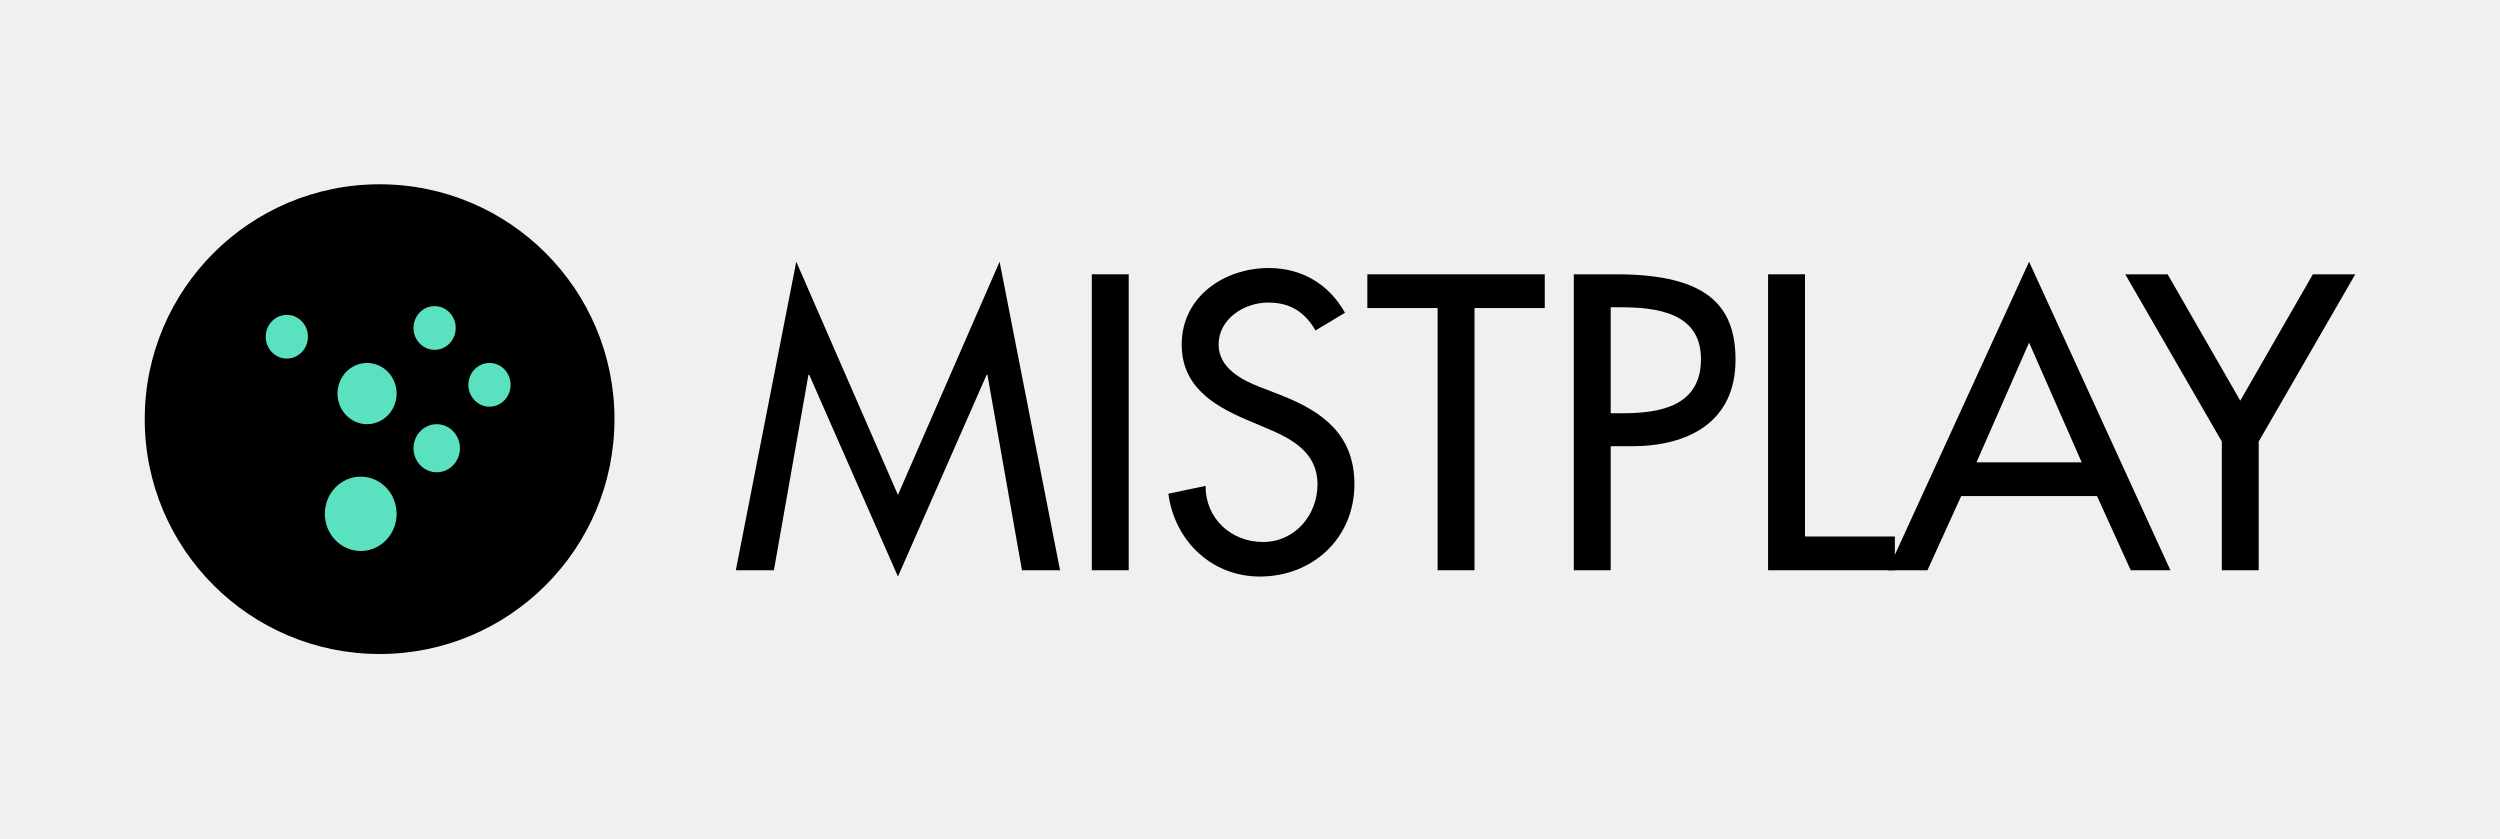
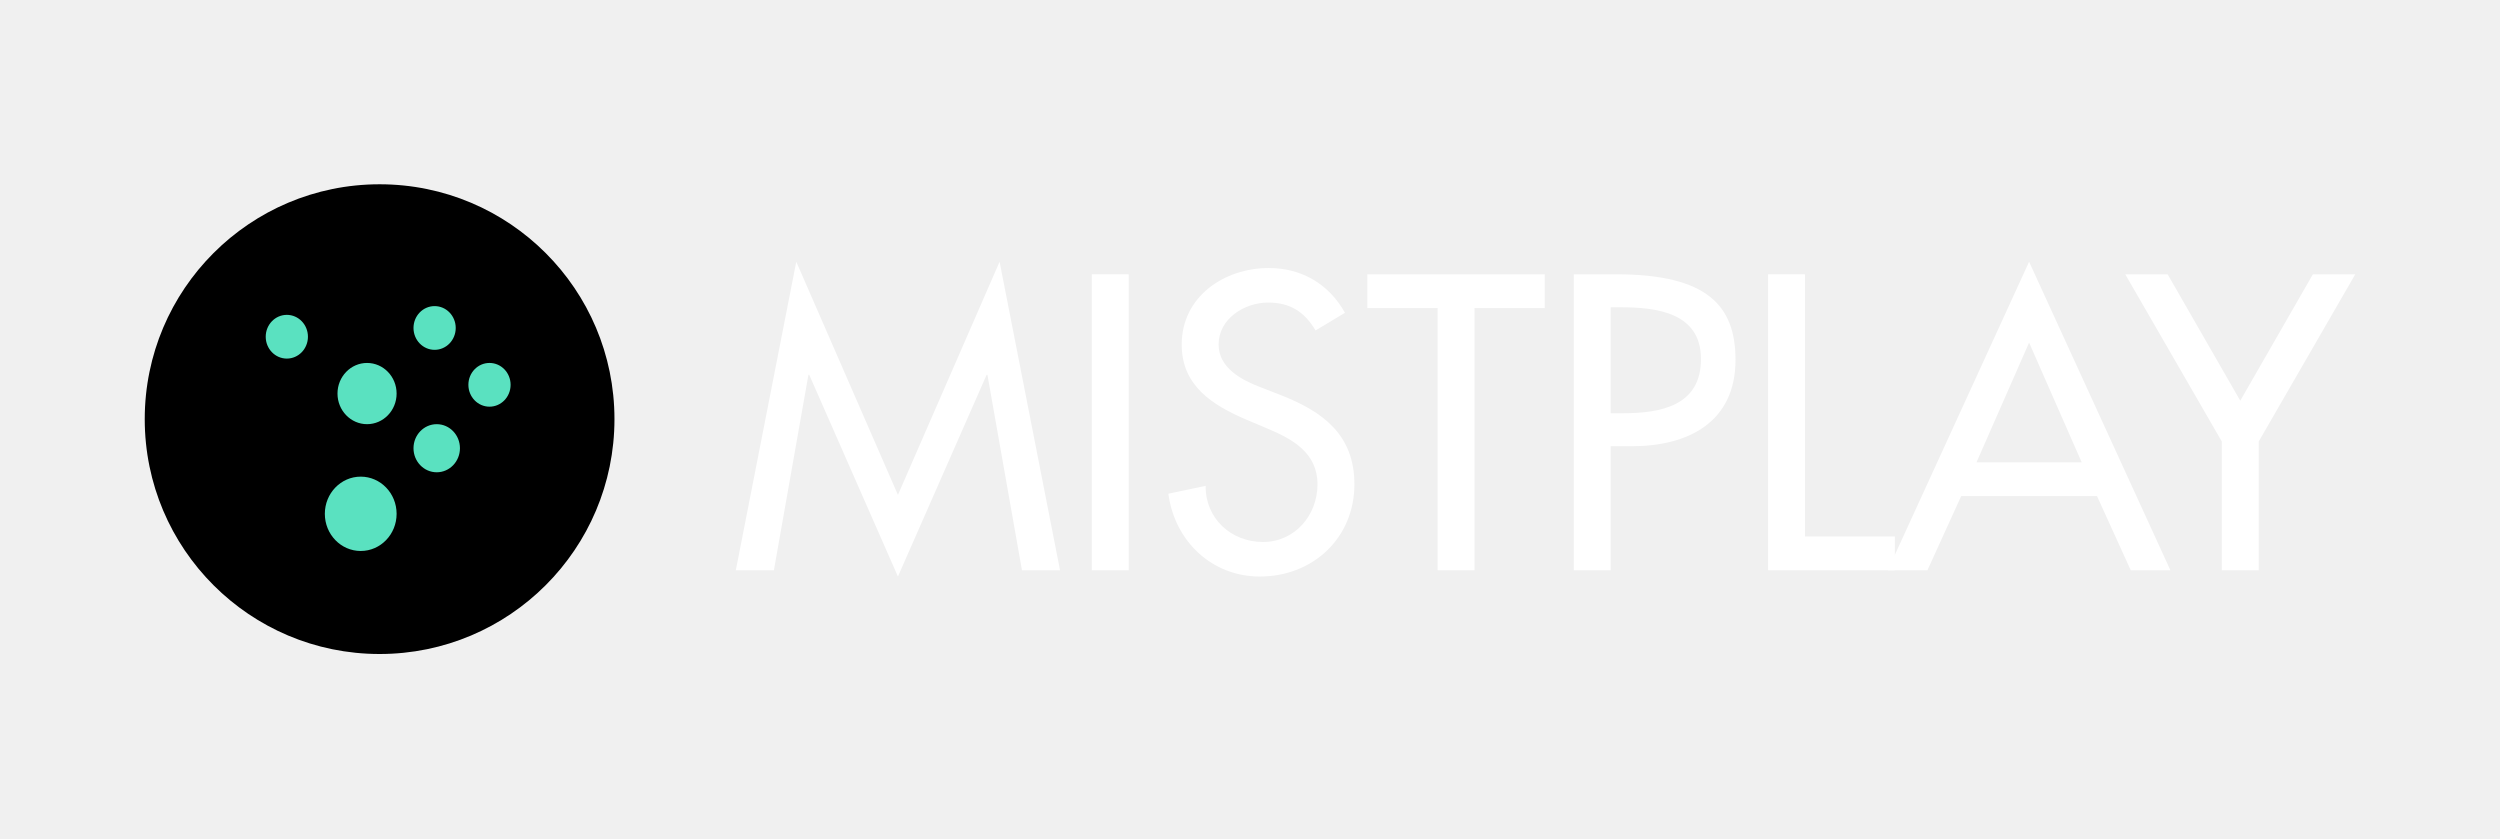
<svg xmlns="http://www.w3.org/2000/svg" viewBox="0 0 898.667 301.333" height="301.333" width="898.667" xml:space="preserve" id="svg2" version="1.1">
  <defs id="defs6">
    <clipPath id="clipPath24" clipPathUnits="userSpaceOnUse">
      <path id="path22" d="M 0,226 H 674 V 0 H 0 Z" />
    </clipPath>
  </defs>
  <g transform="matrix(1.333333,0,0,-1.333333,0,301.3333)" id="g10">
    <g transform="translate(218.167,124.958)" id="g12">
-       <path id="path14" style="fill:#000000;fill-opacity:1;fill-rule:nonzero;stroke:none" d="M 0,0 H -0.212 L -9.524,-52.698 H -19.789 L -3.492,30.476 23.915,-32.381 51.322,30.476 67.619,-52.698 H 57.354 L 48.042,0 H 47.831 L 23.915,-54.392 Z" />
+       <path id="path14" style="fill:#ffffff;fill-opacity:1;fill-rule:nonzero;stroke:none" d="M 0,0 H -0.212 L -9.524,-52.698 H -19.789 L -3.492,30.476 23.915,-32.381 51.322,30.476 67.619,-52.698 H 57.354 L 48.042,0 H 47.831 L 23.915,-54.392 Z" />
    </g>
-     <path id="path16" style="fill:#000000;fill-opacity:1;fill-rule:nonzero;stroke:none" d="m 304.302,72.26 h -9.947 v 79.788 h 9.947 z" />
+     <path id="path16" style="fill:#ffffff;fill-opacity:1;fill-rule:nonzero;stroke:none" d="m 304.302,72.26 h -9.947 v 79.788 h 9.947 z" />
    <g id="g18">
      <g clip-path="url(#clipPath24)" id="g20">
        <g transform="translate(354.6719,136.916)" id="g26">
-           <path id="path28" style="fill:#000000;fill-opacity:1;fill-rule:nonzero;stroke:none" d="m 0,0 c -2.965,4.973 -6.773,7.513 -12.805,7.513 -6.349,0 -13.333,-4.339 -13.333,-11.323 0,-6.244 6.138,-9.524 11.111,-11.428 l 5.714,-2.223 c 11.323,-4.444 19.788,-10.687 19.788,-24.02 0,-14.498 -11.217,-24.869 -25.502,-24.869 -12.91,0 -22.963,9.525 -24.656,22.329 l 10.053,2.116 c -0.106,-8.783 6.878,-15.132 15.449,-15.132 8.572,0 14.708,7.195 14.708,15.556 0,8.571 -6.877,12.274 -13.756,15.131 l -5.502,2.329 c -9.1,3.915 -17.354,9.1 -17.354,20.211 0,12.91 11.428,20.635 23.491,20.635 8.889,0 16.192,-4.339 20.53,-12.063 z" />
+           <path id="path28" style="fill:#ffffff;fill-opacity:1;fill-rule:nonzero;stroke:none" d="m 0,0 c -2.965,4.973 -6.773,7.513 -12.805,7.513 -6.349,0 -13.333,-4.339 -13.333,-11.323 0,-6.244 6.138,-9.524 11.111,-11.428 l 5.714,-2.223 c 11.323,-4.444 19.788,-10.687 19.788,-24.02 0,-14.498 -11.217,-24.869 -25.502,-24.869 -12.91,0 -22.963,9.525 -24.656,22.329 l 10.053,2.116 c -0.106,-8.783 6.878,-15.132 15.449,-15.132 8.572,0 14.708,7.195 14.708,15.556 0,8.571 -6.877,12.274 -13.756,15.131 l -5.502,2.329 c -9.1,3.915 -17.354,9.1 -17.354,20.211 0,12.91 11.428,20.635 23.491,20.635 8.889,0 16.192,-4.339 20.53,-12.063 z" />
        </g>
        <g transform="translate(397.5254,72.2598)" id="g30">
-           <path id="path32" style="fill:#000000;fill-opacity:1;fill-rule:nonzero;stroke:none" d="m 0,0 h -9.947 v 70.688 h -18.942 v 9.1 h 47.83 v -9.1 H 0 Z" />
+           <path id="path32" style="fill:#ffffff;fill-opacity:1;fill-rule:nonzero;stroke:none" d="m 0,0 h -9.947 v 70.688 h -18.942 v 9.1 h 47.83 v -9.1 H 0 Z" />
        </g>
        <g transform="translate(434.2441,114.5879)" id="g34">
-           <path id="path36" style="fill:#000000;fill-opacity:1;fill-rule:nonzero;stroke:none" d="m 0,0 h 3.174 c 10.158,0 21.164,1.904 21.164,14.603 0,12.487 -11.852,13.968 -21.693,13.968 L 0,28.571 Z M 0,-42.328 H -9.947 V 37.46 H 1.48 c 24.551,0 32.17,-8.466 32.17,-23.068 C 33.65,-2.435 20.846,-8.889 5.713,-8.889 H 0 Z" />
+           <path id="path36" style="fill:#ffffff;fill-opacity:1;fill-rule:nonzero;stroke:none" d="m 0,0 h 3.174 c 10.158,0 21.164,1.904 21.164,14.603 0,12.487 -11.852,13.968 -21.693,13.968 L 0,28.571 Z M 0,-42.328 H -9.947 V 37.46 H 1.48 c 24.551,0 32.17,-8.466 32.17,-23.068 C 33.65,-2.435 20.846,-8.889 5.713,-8.889 H 0 Z" />
        </g>
        <g transform="translate(486.623,81.3604)" id="g38">
-           <path id="path40" style="fill:#000000;fill-opacity:1;fill-rule:nonzero;stroke:none" d="M 0,0 H 24.232 V -9.101 H -9.947 V 70.688 H 0 Z" />
+           <path id="path40" style="fill:#ffffff;fill-opacity:1;fill-rule:nonzero;stroke:none" d="M 0,0 H 24.232 V -9.101 H -9.947 V 70.688 H 0 Z" />
        </g>
        <g transform="translate(547.0449,133.6348)" id="g42">
-           <path id="path44" style="fill:#000000;fill-opacity:1;fill-rule:nonzero;stroke:none" d="m 0,0 -14.18,-32.274 h 28.36 z m -18.307,-41.375 -9.101,-20 H -38.096 L 0,21.799 38.096,-61.375 h -10.69 l -9.099,20 z" />
+           <path id="path44" style="fill:#ffffff;fill-opacity:1;fill-rule:nonzero;stroke:none" d="m 0,0 -14.18,-32.274 h 28.36 z m -18.307,-41.375 -9.101,-20 H -38.096 L 0,21.799 38.096,-61.375 h -10.69 l -9.099,20 z" />
        </g>
        <g transform="translate(572.9687,152.0479)" id="g46">
-           <path id="path48" style="fill:#000000;fill-opacity:1;fill-rule:nonzero;stroke:none" d="M 0,0 H 11.428 L 31.006,-34.074 50.582,0 H 62.01 L 35.979,-45.079 v -34.709 h -9.948 v 34.709 z" />
+           <path id="path48" style="fill:#ffffff;fill-opacity:1;fill-rule:nonzero;stroke:none" d="M 0,0 H 11.428 L 31.006,-34.074 50.582,0 H 62.01 L 35.979,-45.079 v -34.709 h -9.948 v 34.709 z" />
        </g>
        <g transform="translate(165.6597,113)" id="g50">
          <path id="path52" style="fill:#000000;fill-opacity:1;fill-rule:nonzero;stroke:none" d="m 0,0 c 0,-34.971 -28.349,-63.319 -63.319,-63.319 -34.971,0 -63.32,28.348 -63.32,63.319 0,34.97 28.349,63.319 63.32,63.319 C -28.349,63.319 0,34.97 0,0" />
        </g>
        <g transform="translate(97.251,77.4541)" id="g54">
          <path id="path56" style="fill:#5ae1c0;fill-opacity:1;fill-rule:nonzero;stroke:none" d="m 0,0 c 5.344,0 9.675,4.486 9.675,10.021 0,5.535 -4.331,10.021 -9.675,10.021 -5.344,0 -9.675,-4.486 -9.675,-10.021 C -9.675,4.486 -5.344,0 0,0" />
        </g>
        <g transform="translate(77.3291,129.3237)" id="g58">
          <path id="path60" style="fill:#5ae1c0;fill-opacity:1;fill-rule:nonzero;stroke:none" d="M 0,0 C 3.144,0 5.692,2.639 5.692,5.895 5.692,9.15 3.144,11.79 0,11.79 -3.143,11.79 -5.691,9.15 -5.691,5.895 -5.691,2.639 -3.143,0 0,0" />
        </g>
        <g transform="translate(131.9678,116.3594)" id="g62">
          <path id="path64" style="fill:#5ae1c0;fill-opacity:1;fill-rule:nonzero;stroke:none" d="M 0,0 C 3.145,0 5.692,2.64 5.692,5.895 5.692,9.15 3.145,11.79 0,11.79 -3.143,11.79 -5.691,9.15 -5.691,5.895 -5.691,2.64 -3.143,0 0,0" />
        </g>
        <g transform="translate(98.957,111.6436)" id="g66">
          <path id="path68" style="fill:#5ae1c0;fill-opacity:1;fill-rule:nonzero;stroke:none" d="m 0,0 c 4.401,0 7.968,3.695 7.968,8.253 0,4.558 -3.567,8.252 -7.968,8.252 -4.4,0 -7.968,-3.694 -7.968,-8.252 C -7.968,3.695 -4.4,0 0,0" />
        </g>
        <g transform="translate(117.1719,131.6851)" id="g70">
          <path id="path72" style="fill:#5ae1c0;fill-opacity:1;fill-rule:nonzero;stroke:none" d="M 0,0 C 3.143,0 5.691,2.639 5.691,5.895 5.691,9.15 3.143,11.79 0,11.79 -3.145,11.79 -5.692,9.15 -5.692,5.895 -5.692,2.639 -3.145,0 0,0" />
        </g>
        <g transform="translate(117.7407,98.6729)" id="g74">
          <path id="path76" style="fill:#5ae1c0;fill-opacity:1;fill-rule:nonzero;stroke:none" d="m 0,0 c 3.458,0 6.261,2.904 6.261,6.484 0,3.582 -2.803,6.485 -6.261,6.485 -3.458,0 -6.261,-2.903 -6.261,-6.485 C -6.261,2.904 -3.458,0 0,0" />
        </g>
      </g>
    </g>
  </g>
</svg>
